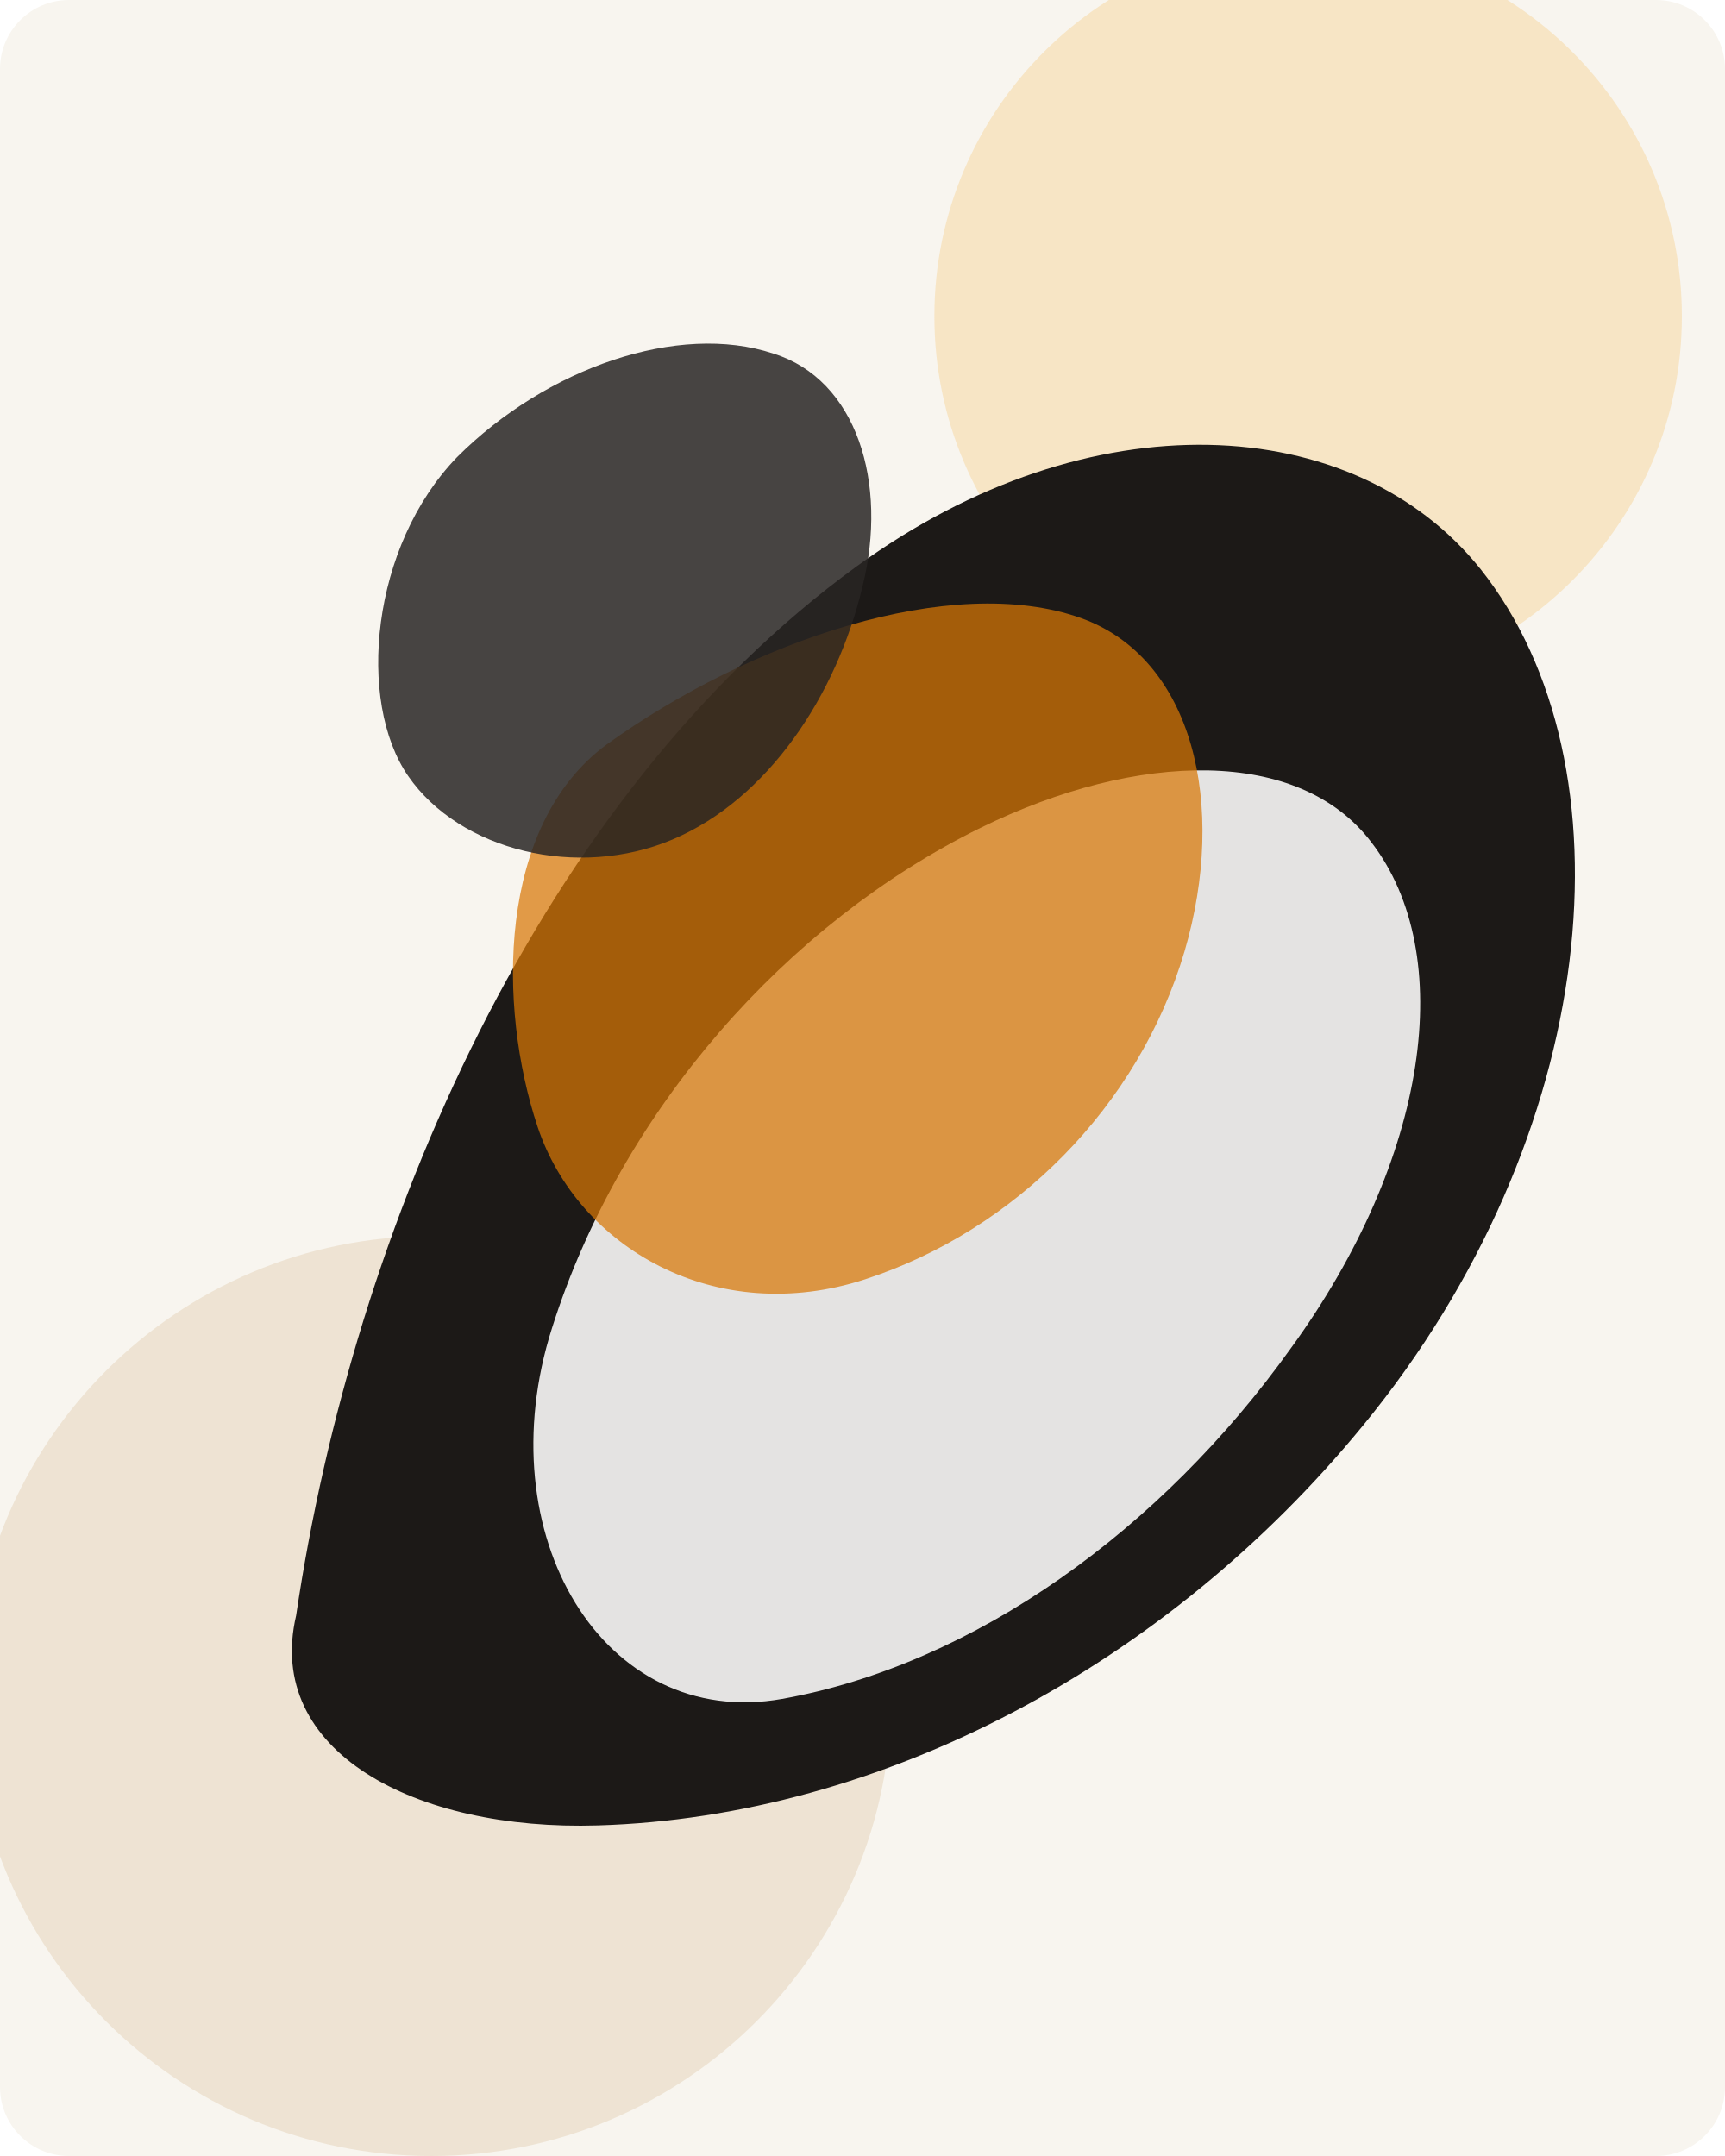
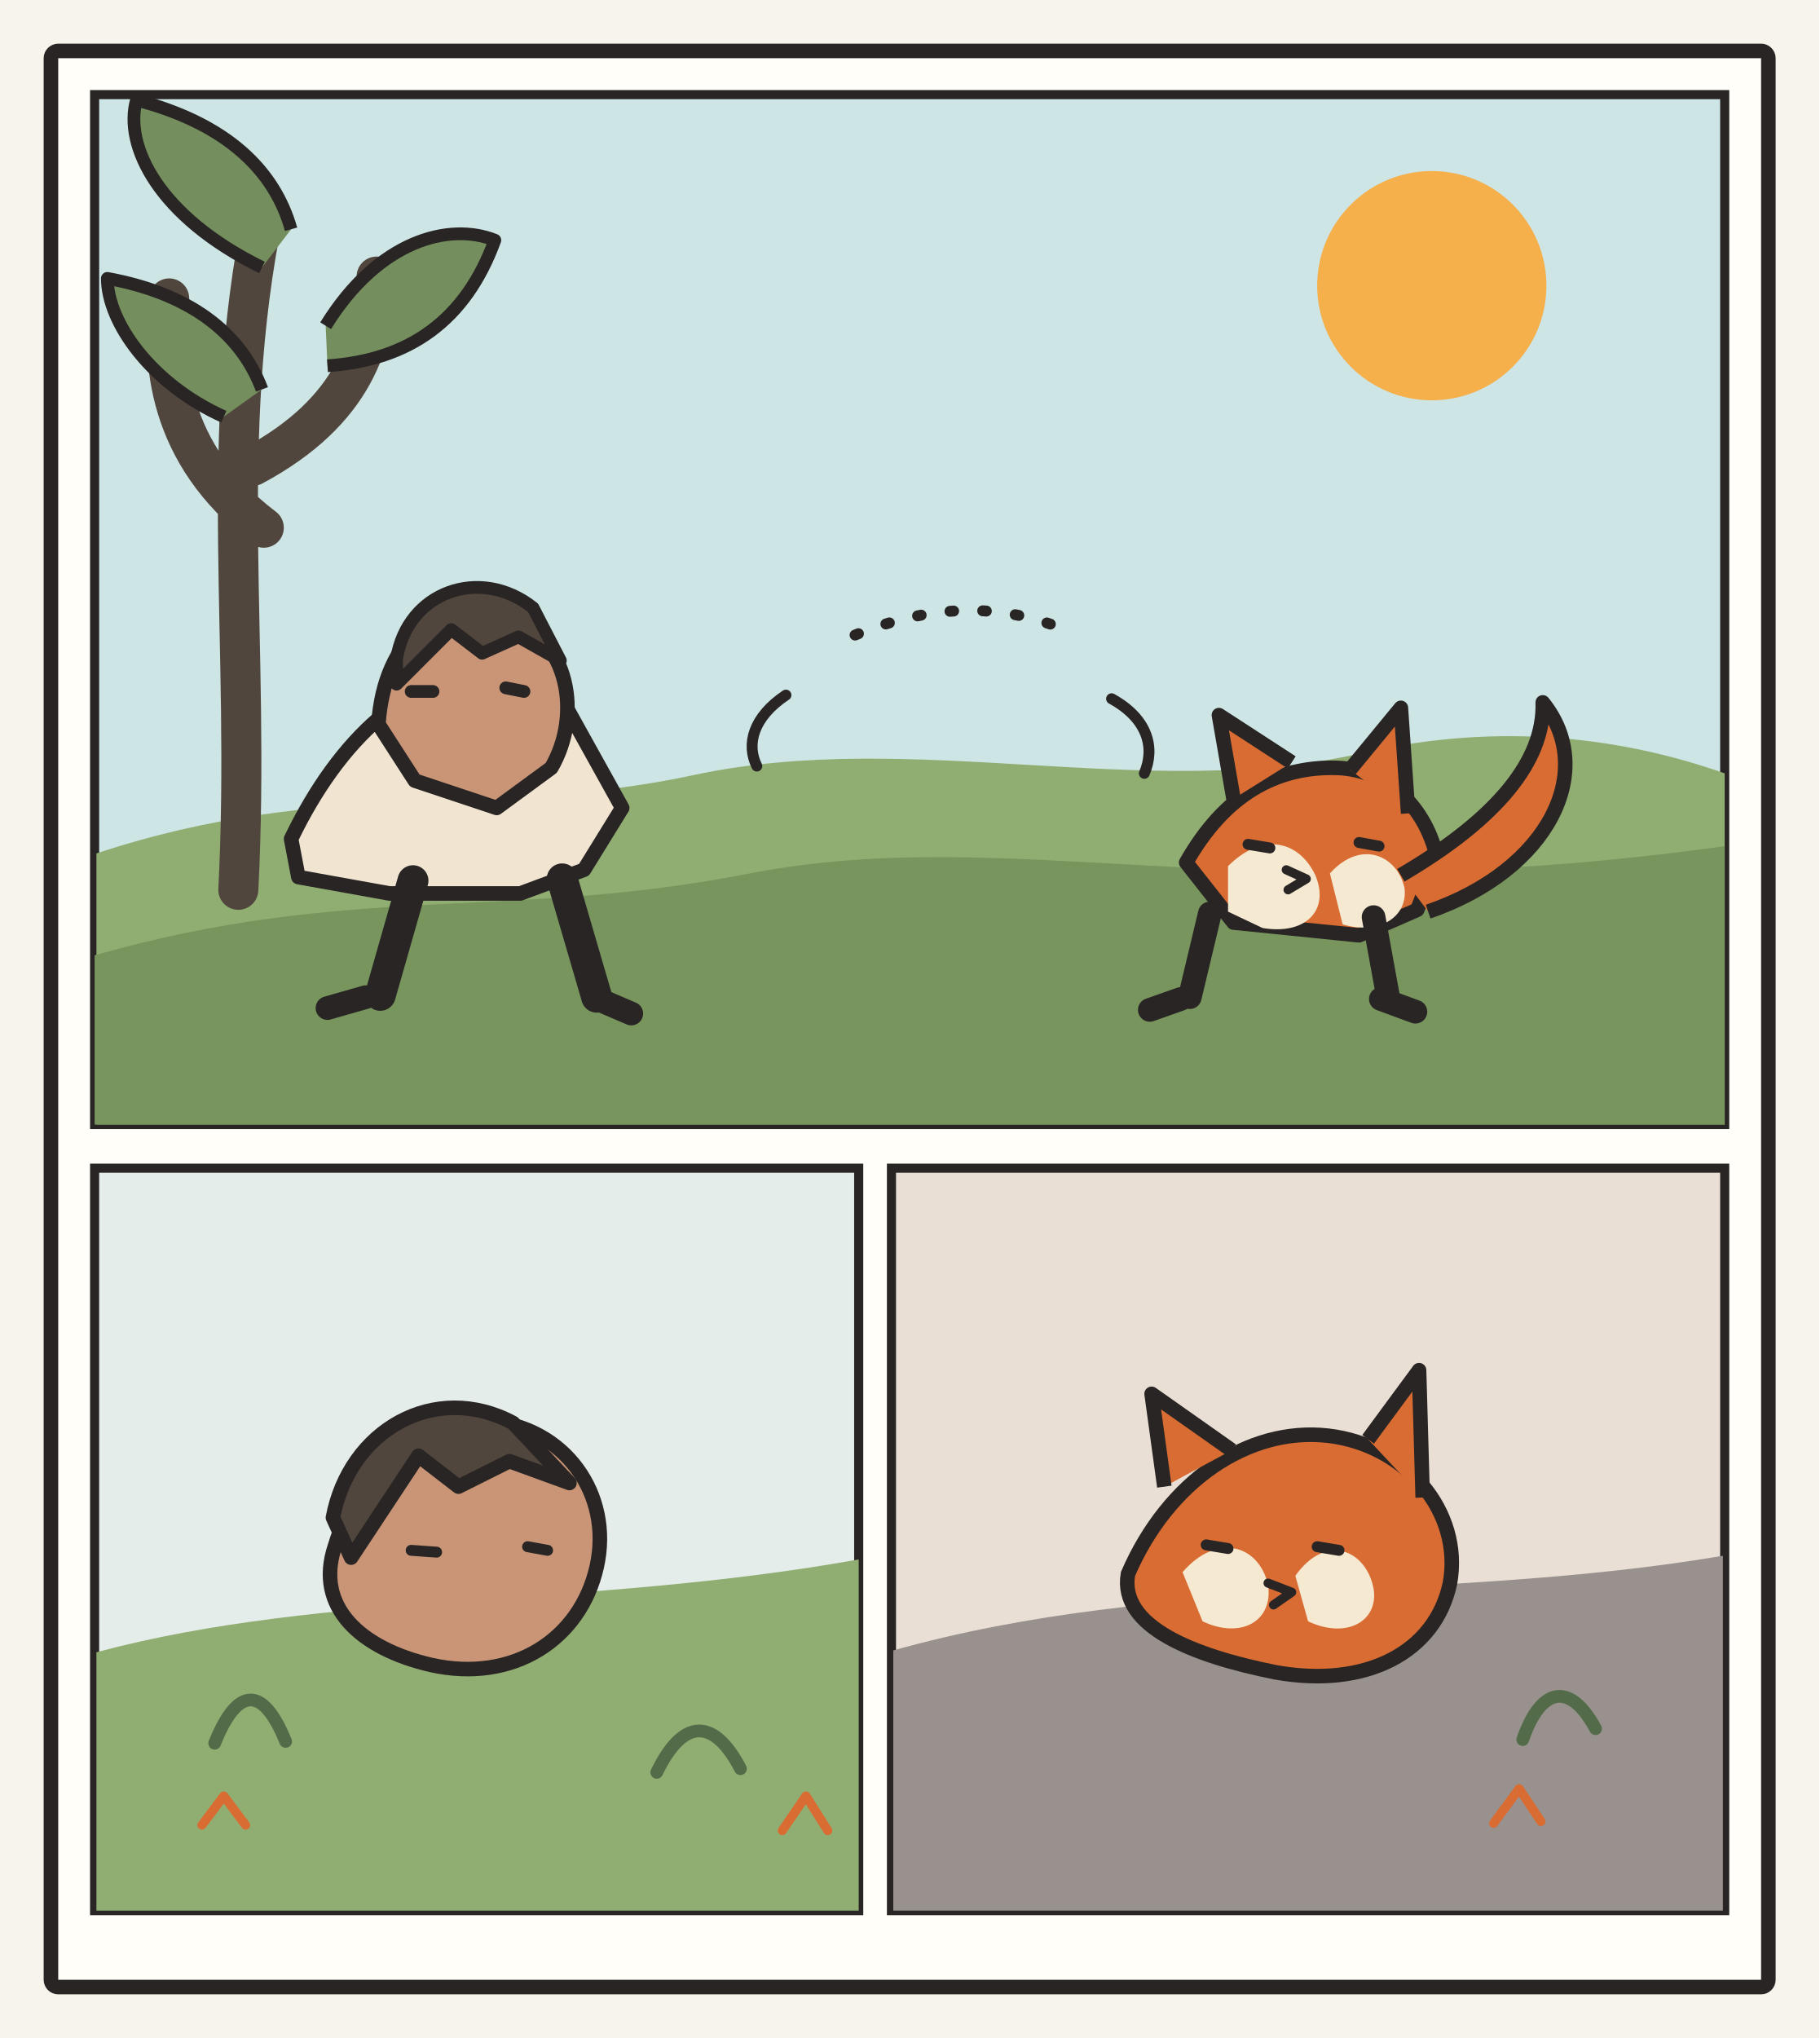
- <svg xmlns="http://www.w3.org/2000/svg" width="1200" height="1500" viewBox="0 0 1200 1500" fill="none">
-   <rect width="1200" height="1500" rx="48" fill="#F8F5EF" />
-   <circle cx="910" cy="220" r="260" fill="#F59E0B" fill-opacity="0.18" />
-   <circle cx="300" cy="1180" r="320" fill="#A16207" fill-opacity="0.12" />
-   <path d="M206 1124C246 854 376 554 596 394C758 276 942 286 1030 396C1138 532 1114 790 948 992C812 1158 614 1264 416 1270C288 1274 184 1218 206 1124Z" fill="#1C1917" />
-   <path d="M384 924C432 772 548 642 682 576C792 522 904 520 954 586C1014 664 994 806 898 938C808 1064 678 1158 544 1182C420 1204 338 1068 384 924Z" fill="#FAFAF9" fill-opacity="0.9" />
-   <path d="M422 518C522 446 662 398 752 430C830 458 854 560 824 662C792 770 706 856 602 890C498 924 402 868 374 784C346 700 346 574 422 518Z" fill="#D97706" fill-opacity="0.72" />
-   <path d="M318 318C380 256 472 224 538 246C596 264 618 336 600 408C582 484 534 556 468 584C402 612 320 592 284 540C248 488 258 380 318 318Z" fill="#292524" fill-opacity="0.85" />
+ <svg xmlns="http://www.w3.org/2000/svg" width="1000" height="1120" viewBox="0 0 1000 1120" fill="none">
+   <rect width="1000" height="1120" fill="#F7F4EC" />
+   <rect x="28" y="28" width="944" height="1064" rx="4" fill="#FFFEF9" stroke="#292524" stroke-width="8" />
+   <rect x="52" y="52" width="896" height="566" fill="#CDE5E5" stroke="#292524" stroke-width="5" />
+   <circle cx="787" cy="157" r="63" fill="#F5B04C" />
+   <path d="M53 469C180 427 269 450 381 426C502 400 630 441 748 414C826 396 894 406 948 425V618H53V469Z" fill="#91AE72" />
+   <path d="M52 525C192 485 280 506 412 480C558 452 682 502 948 465V618H52V525Z" fill="#78955E" />
+   <path d="M131 489C138 352 119 243 145 116M145 290C91 249 89 197 93 164M139 256C195 226 206 187 207 152" stroke="#51463D" stroke-width="22" stroke-linecap="round" />
+   <path d="M144 147C87 119 68 80 75 55C125 68 151 94 160 126M179 179C208 132 247 122 272 132C256 176 225 198 180 201M123 229C83 211 59 177 59 153C103 161 132 182 144 214" fill="#748E5D" stroke="#292524" stroke-width="7" stroke-linejoin="round" />
+   <path d="M160 461C187 405 225 372 268 368L312 390L342 444L321 478L286 491L214 491L164 482Z" fill="#F1E5D2" stroke="#292524" stroke-width="8" stroke-linejoin="round" />
+   <path d="M208 398C211 351 242 325 279 339C313 351 320 393 303 422L273 444L228 429L208 398Z" fill="#C99576" stroke="#292524" stroke-width="8" stroke-linejoin="round" />
+   <path d="M218 362C224 325 264 311 293 334L308 363L285 350L265 359L248 346L218 376V362Z" fill="#51463D" stroke="#292524" stroke-width="7" stroke-linejoin="round" />
+   <path d="M278 378L288 380M226 380L238 380" stroke="#292524" stroke-width="7" stroke-linecap="round" />
+   <path d="M227 484L209 547M309 483L328 548" stroke="#292524" stroke-width="17" stroke-linecap="round" />
+   <path d="M201 548L180 554M326 548L347 557" stroke="#292524" stroke-width="13" stroke-linecap="round" />
+   <path d="M652 474C673 437 701 421 735 422C763 423 784 444 790 472L779 500L747 514L678 507L652 474Z" fill="#D96C32" stroke="#292524" stroke-width="8" stroke-linejoin="round" />
+   <path d="M678 439L670 393L710 419M742 423L770 389L774 447" fill="#D96C32" stroke="#292524" stroke-width="8" stroke-linejoin="round" />
+   <path d="M675 476C694 457 714 462 723 481C731 500 718 514 694 510L675 501V476ZM731 480C748 461 768 470 772 488C774 504 758 514 738 508L731 480Z" fill="#F5E9D1" />
+   <path d="M686 464L698 466M747 463L758 465" stroke="#292524" stroke-width="6" stroke-linecap="round" />
+   <path d="M707 478L718 483L708 489" stroke="#292524" stroke-width="5" stroke-linecap="round" stroke-linejoin="round" />
+   <path d="M770 481C823 450 849 418 848 386C878 423 852 478 785 501" fill="#D96C32" stroke="#292524" stroke-width="8" stroke-linejoin="round" />
+   <path d="M665 502L654 548M755 504L763 548M649 549L632 555M759 549L778 556" stroke="#292524" stroke-width="13" stroke-linecap="round" />
+   <path d="M470 349C514 331 554 331 592 349" stroke="#292524" stroke-width="6" stroke-linecap="round" stroke-dasharray="2 16" />
+   <path d="M432 382C414 394 410 409 416 421M611 384C631 395 635 411 629 425" stroke="#292524" stroke-width="6" stroke-linecap="round" />
+   <rect x="52" y="642" width="420" height="408" fill="#E4EDEA" stroke="#292524" stroke-width="5" />
+   <rect x="490" y="642" width="458" height="408" fill="#EADFD5" stroke="#292524" stroke-width="5" />
+   <path d="M53 908C180 874 321 884 472 857V1050H53V908Z" fill="#91AE72" />
+   <path d="M491 907C641 865 793 881 947 855V1050H491V907Z" fill="#98918D" />
+   <path d="M184 850C198 804 230 778 269 781C310 784 337 821 328 861C319 901 282 925 237 915C198 906 173 883 184 850Z" fill="#C99576" stroke="#292524" stroke-width="8" />
+   <path d="M183 834C192 786 239 759 282 782L313 815L280 803L252 817L230 800L193 856L183 834Z" fill="#51463D" stroke="#292524" stroke-width="8" stroke-linejoin="round" />
+   <path d="M226 852L240 853M290 850L301 852" stroke="#292524" stroke-width="6" stroke-linecap="round" />
+   <path d="M620 865C642 814 686 784 730 789C773 794 804 831 797 870C789 908 751 928 701 919C656 910 615 894 620 865Z" fill="#D96C32" stroke="#292524" stroke-width="8" />
+   <path d="M640 817L633 766L677 797M752 791L780 753L782 823" fill="#D96C32" stroke="#292524" stroke-width="8" stroke-linejoin="round" />
+   <path d="M650 864C669 842 692 849 697 871C700 891 682 901 661 891L650 864ZM712 866C729 842 751 852 755 873C758 891 740 901 719 891L712 866Z" fill="#F5E9D1" />
+   <path d="M663 849L675 851M724 850L736 852" stroke="#292524" stroke-width="6" stroke-linecap="round" />
+   <path d="M697 870L710 875L700 882" stroke="#292524" stroke-width="5" stroke-linecap="round" stroke-linejoin="round" />
+   <path d="M118 958C130 928 144 925 157 957M361 974C376 943 393 945 407 972M837 956C847 927 863 924 877 950" stroke="#536B49" stroke-width="7" stroke-linecap="round" />
+   <path d="M111 1003L123 987L135 1003M430 1006L443 987L455 1006M821 1002L835 983L847 1001" stroke="#D96C32" stroke-width="5" stroke-linecap="round" stroke-linejoin="round" />
</svg>
